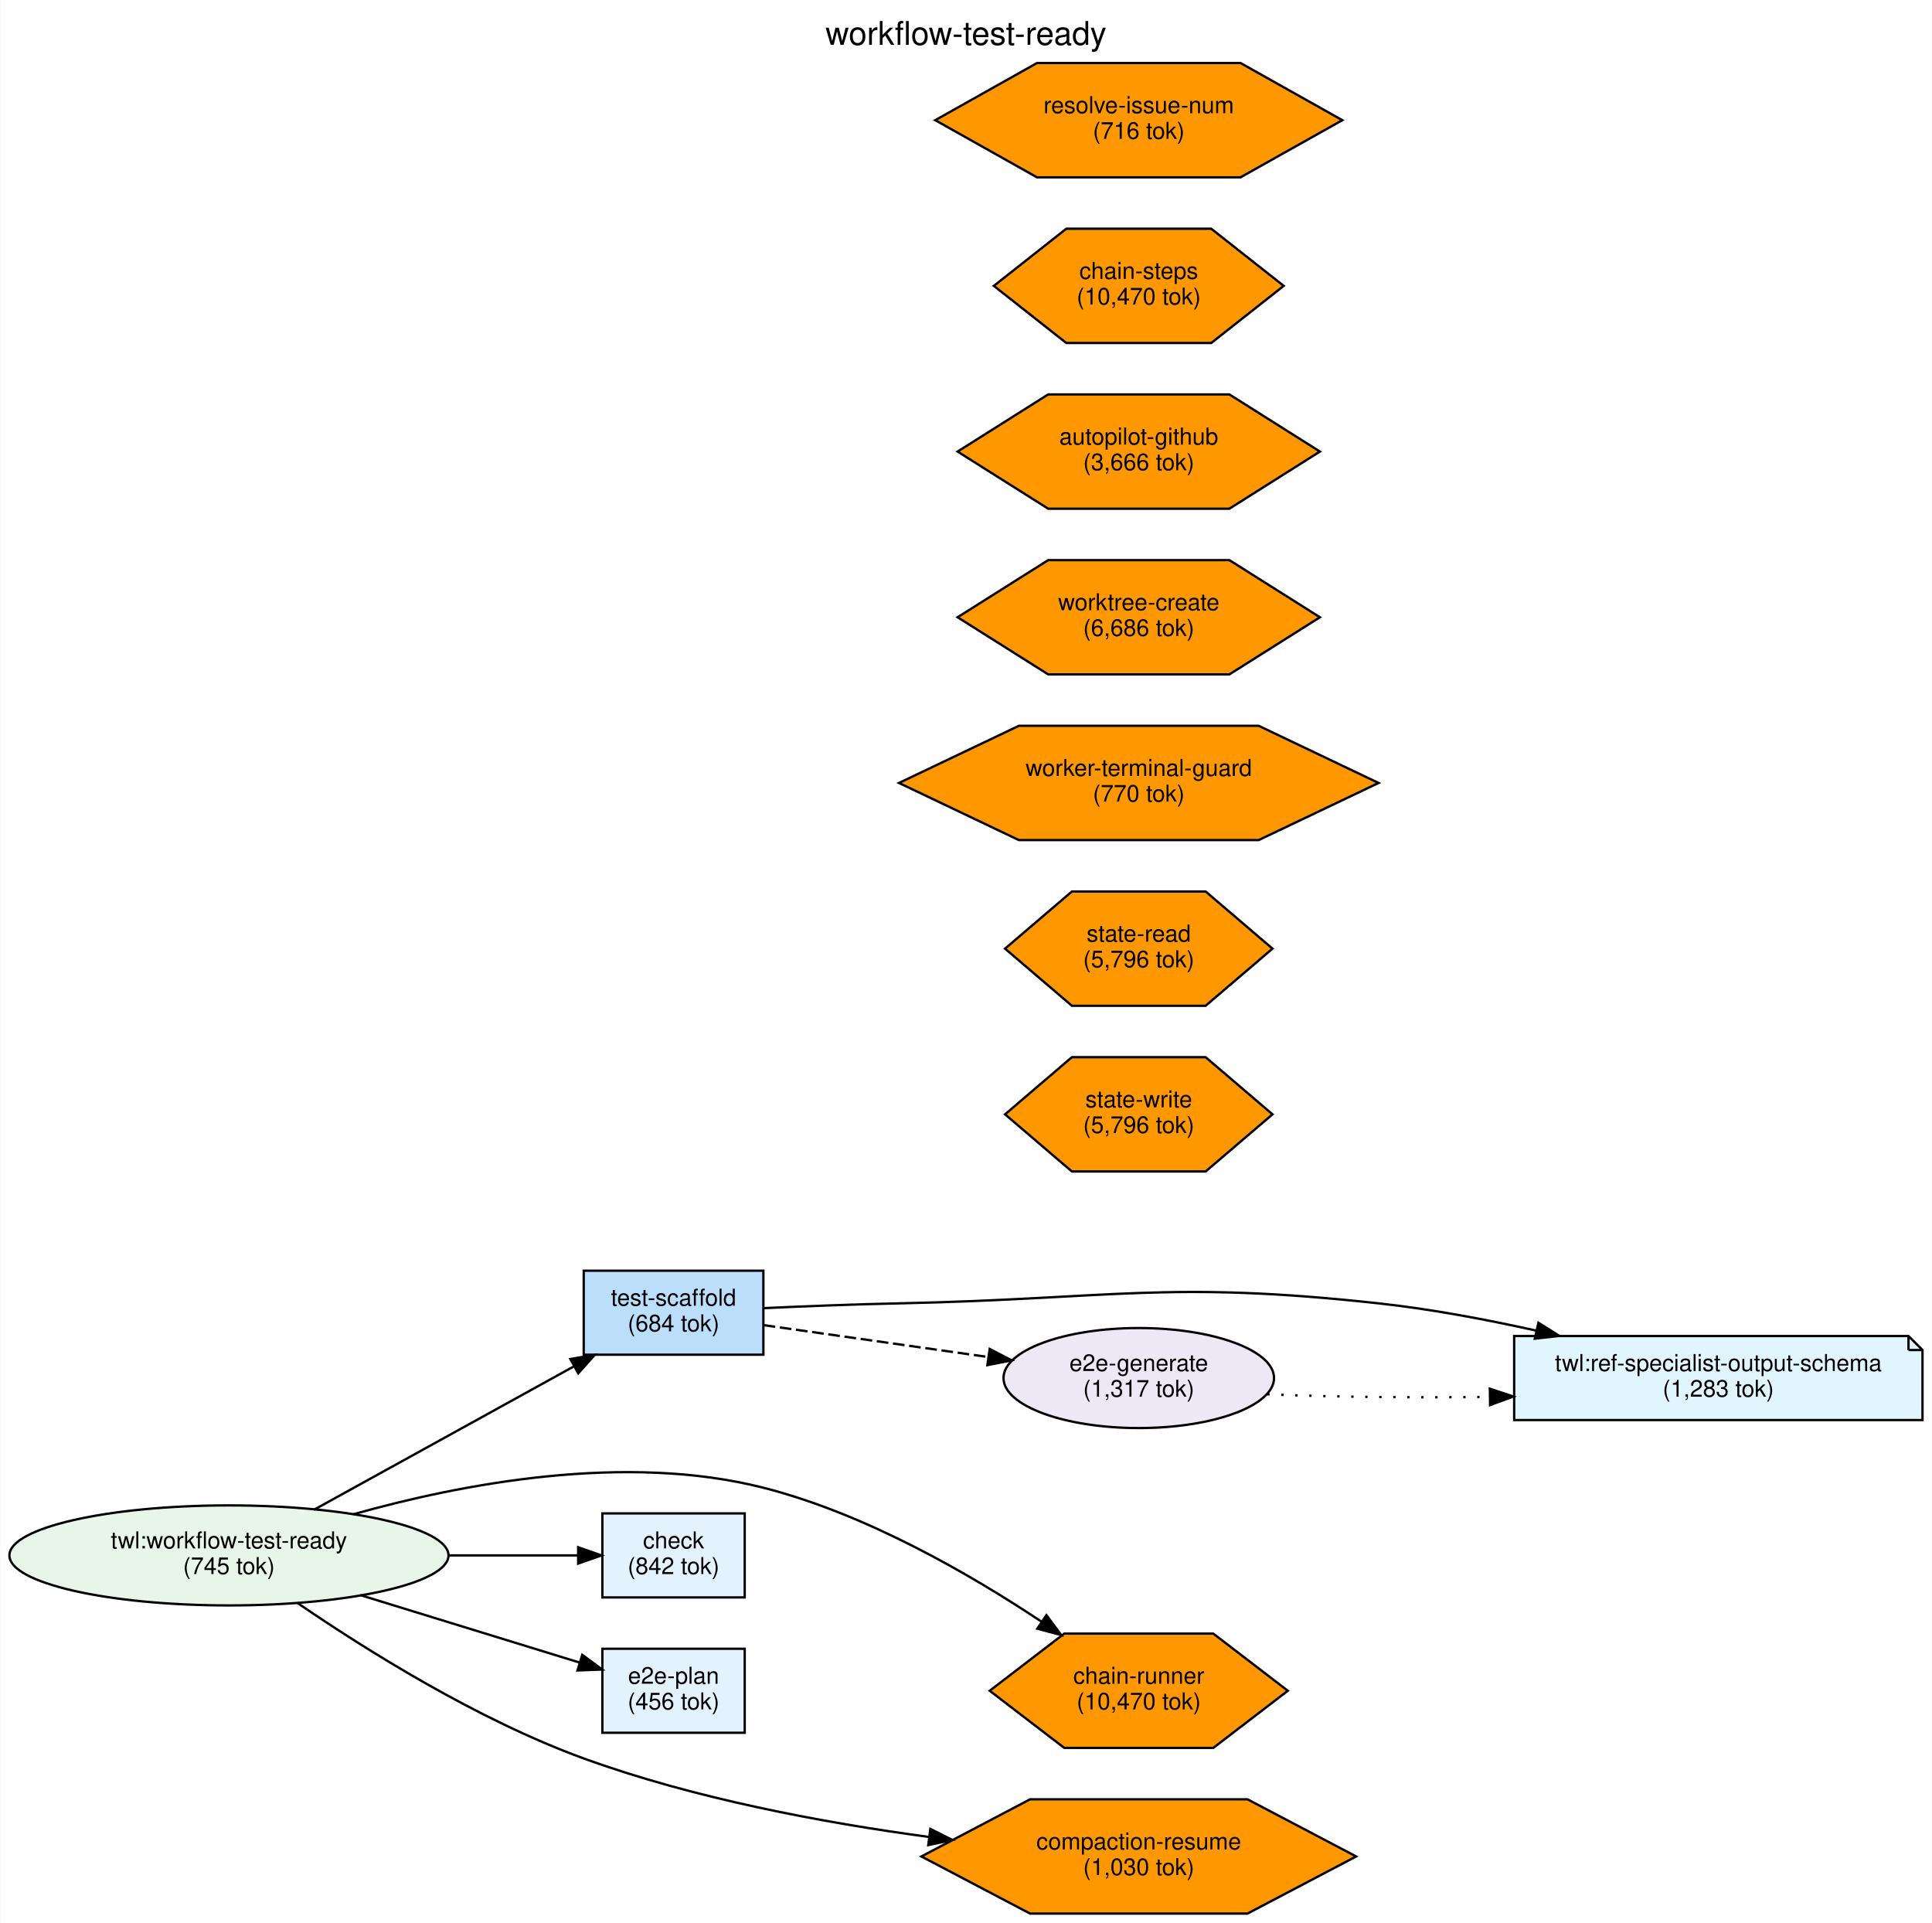
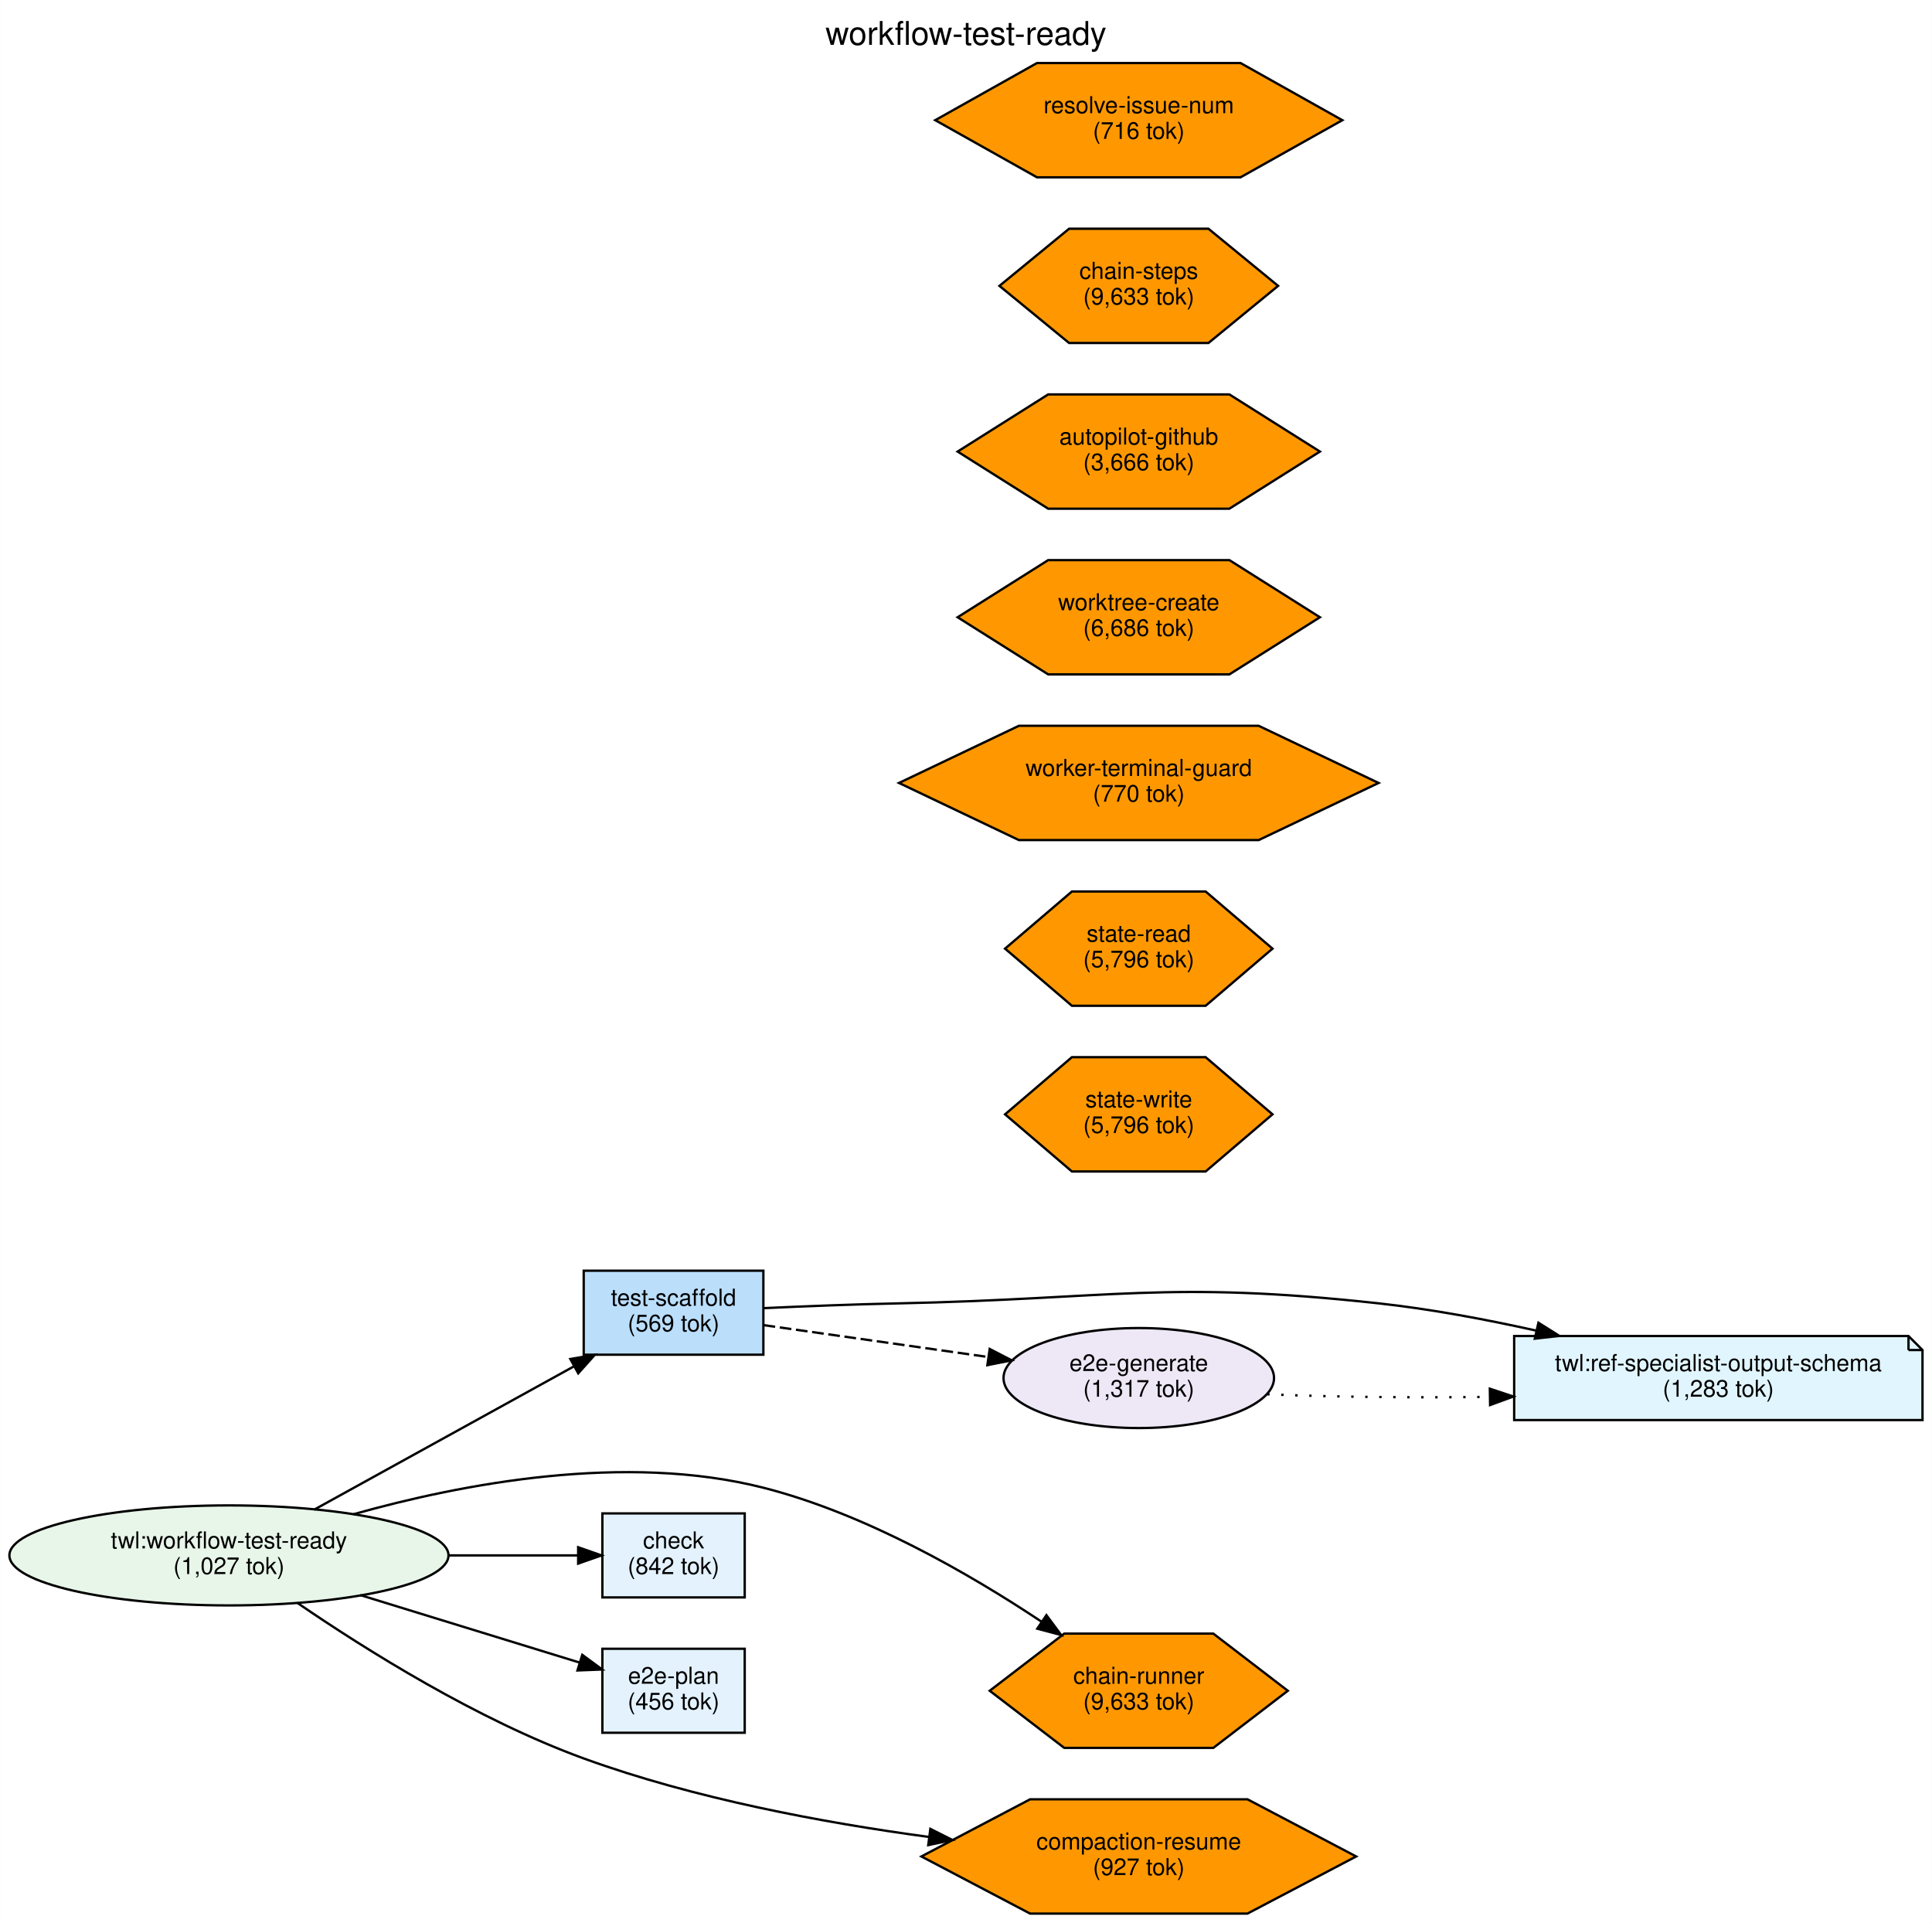
<svg xmlns="http://www.w3.org/2000/svg" width="828pt" height="824pt" viewBox="0.00 0.00 827.85 823.99">
  <g id="graph0" class="graph" transform="scale(1 1) rotate(0) translate(4 819.99)">
    <polygon fill="white" stroke="transparent" points="-4,4 -4,-819.99 823.85,-819.99 823.85,4 -4,4" />
    <text text-anchor="middle" x="409.92" y="-800.79" font-family="Helvetica,sans-Serif" font-size="14.00">workflow-test-ready</text>
    <g id="node1" class="node">
      <ellipse fill="#e8f5e9" stroke="black" cx="94.05" cy="-153.49" rx="94.09" ry="21.43" />
      <text text-anchor="middle" x="94.05" y="-156.49" font-family="Helvetica,sans-Serif" font-size="10.00">twl:workflow-test-ready</text>
-       <text text-anchor="middle" x="94.05" y="-145.49" font-family="Helvetica,sans-Serif" font-size="10.00">(745 tok)</text>
+       <text text-anchor="middle" x="94.05" y="-145.49" font-family="Helvetica,sans-Serif" font-size="10.00">(1,027 tok)</text>
    </g>
    <g id="node3" class="node">
      <polygon fill="#e3f2fd" stroke="black" points="315.09,-171.49 254.09,-171.49 254.09,-135.49 315.09,-135.49 315.09,-171.49" />
      <text text-anchor="middle" x="284.59" y="-156.49" font-family="Helvetica,sans-Serif" font-size="10.00">check</text>
      <text text-anchor="middle" x="284.59" y="-145.49" font-family="Helvetica,sans-Serif" font-size="10.00">(842 tok)</text>
    </g>
    <g id="edge2" class="edge">
      <path fill="none" stroke="black" d="M188.21,-153.49C207.7,-153.49 227.24,-153.49 243.52,-153.49" />
      <polygon fill="black" stroke="black" points="243.71,-156.99 253.71,-153.49 243.71,-149.99 243.71,-156.99" />
    </g>
    <g id="node4" class="node">
      <polygon fill="#e3f2fd" stroke="black" points="315.09,-113.49 254.09,-113.49 254.09,-77.49 315.09,-77.49 315.09,-113.49" />
      <text text-anchor="middle" x="284.59" y="-98.49" font-family="Helvetica,sans-Serif" font-size="10.00">e2e-plan</text>
      <text text-anchor="middle" x="284.59" y="-87.49" font-family="Helvetica,sans-Serif" font-size="10.00">(456 tok)</text>
    </g>
    <g id="edge3" class="edge">
      <path fill="none" stroke="black" d="M150.34,-136.48C180.54,-127.2 217.2,-115.92 244.43,-107.54" />
      <polygon fill="black" stroke="black" points="245.47,-110.88 254,-104.6 243.41,-104.19 245.47,-110.88" />
    </g>
    <g id="node5" class="node">
      <polygon fill="#bbdefb" stroke="black" points="323.09,-275.49 246.09,-275.49 246.09,-239.49 323.09,-239.49 323.09,-275.49" />
      <text text-anchor="middle" x="284.59" y="-260.49" font-family="Helvetica,sans-Serif" font-size="10.00">test-scaffold</text>
-       <text text-anchor="middle" x="284.59" y="-249.49" font-family="Helvetica,sans-Serif" font-size="10.00">(684 tok)</text>
+       <text text-anchor="middle" x="284.59" y="-249.49" font-family="Helvetica,sans-Serif" font-size="10.00">(569 tok)</text>
    </g>
    <g id="edge1" class="edge">
      <path fill="none" stroke="black" d="M130.51,-173.06C162.1,-190.48 208.36,-216 241.76,-234.42" />
      <polygon fill="black" stroke="black" points="240.36,-237.65 250.81,-239.41 243.74,-231.52 240.36,-237.65" />
    </g>
    <g id="node9" class="node">
      <polygon fill="#ff9800" stroke="black" points="547.84,-95.49 515.91,-119.98 452.03,-119.98 420.09,-95.49 452.03,-71.01 515.91,-71.01 547.84,-95.49" />
      <text text-anchor="middle" x="483.97" y="-98.49" font-family="Helvetica,sans-Serif" font-size="10.00">chain-runner</text>
-       <text text-anchor="middle" x="483.97" y="-87.49" font-family="Helvetica,sans-Serif" font-size="10.00">(10,470 tok)</text>
+       <text text-anchor="middle" x="483.97" y="-87.49" font-family="Helvetica,sans-Serif" font-size="10.00">(9,633 tok)</text>
    </g>
    <g id="edge4" class="edge">
      <path fill="none" stroke="black" d="M147.35,-171.11C194.02,-184.25 263.91,-197.55 323.09,-182.49 366.76,-171.38 411.38,-145.66 442.35,-125.05" />
      <polygon fill="black" stroke="black" points="444.39,-127.89 450.71,-119.38 440.47,-122.09 444.39,-127.89" />
    </g>
    <g id="node14" class="node">
      <polygon fill="#ff9800" stroke="black" points="577.13,-24.49 530.55,-48.98 437.39,-48.98 390.81,-24.49 437.39,-0.01 530.55,-0.01 577.13,-24.49" />
      <text text-anchor="middle" x="483.97" y="-27.49" font-family="Helvetica,sans-Serif" font-size="10.00">compaction-resume</text>
-       <text text-anchor="middle" x="483.97" y="-16.49" font-family="Helvetica,sans-Serif" font-size="10.00">(1,030 tok)</text>
+       <text text-anchor="middle" x="483.97" y="-16.49" font-family="Helvetica,sans-Serif" font-size="10.00">(927 tok)</text>
    </g>
    <g id="edge5" class="edge">
      <path fill="none" stroke="black" d="M123.37,-133.14C152.67,-113.08 200.45,-83.11 246.09,-66.49 293.43,-49.27 348.75,-38.95 394.02,-32.85" />
      <polygon fill="black" stroke="black" points="394.65,-36.3 404.11,-31.54 393.75,-29.36 394.65,-36.3" />
    </g>
    <g id="node2" class="node">
      <polygon fill="#e1f5fe" stroke="black" points="813.85,-247.49 644.85,-247.49 644.85,-211.49 819.85,-211.49 819.85,-241.49 813.85,-247.49" />
      <polyline fill="none" stroke="black" points="813.85,-247.49 813.85,-241.49 " />
      <polyline fill="none" stroke="black" points="819.85,-241.49 813.85,-241.49 " />
      <text text-anchor="middle" x="732.35" y="-232.49" font-family="Helvetica,sans-Serif" font-size="10.00">twl:ref-specialist-output-schema</text>
      <text text-anchor="middle" x="732.35" y="-221.49" font-family="Helvetica,sans-Serif" font-size="10.00">(1,283 tok)</text>
    </g>
    <g id="edge7" class="edge">
      <path fill="none" stroke="black" d="M323.23,-259.44C340.8,-260.25 362.01,-261.1 381.09,-261.49 472.52,-263.41 495.94,-271.44 586.85,-261.49 609,-259.07 632.72,-254.62 654.41,-249.79" />
      <polygon fill="black" stroke="black" points="655.25,-253.19 664.22,-247.55 653.69,-246.36 655.25,-253.19" />
    </g>
    <g id="node6" class="node">
      <ellipse fill="#ede7f6" stroke="black" cx="483.97" cy="-229.49" rx="57.97" ry="21.43" />
      <text text-anchor="middle" x="483.97" y="-232.49" font-family="Helvetica,sans-Serif" font-size="10.00">e2e-generate</text>
      <text text-anchor="middle" x="483.97" y="-221.49" font-family="Helvetica,sans-Serif" font-size="10.00">(1,317 tok)</text>
    </g>
    <g id="edge6" class="edge">
      <path fill="none" stroke="black" stroke-dasharray="5,2" d="M323.18,-252.16C350.33,-248.31 387.65,-243.02 419.4,-238.51" />
      <polygon fill="black" stroke="black" points="420.08,-241.95 429.49,-237.08 419.09,-235.02 420.08,-241.95" />
    </g>
    <g id="edge8" class="edge">
      <path fill="none" stroke="black" stroke-dasharray="1,5" d="M539.04,-222.53C566.9,-221.37 601.74,-220.99 634.09,-221.41" />
      <polygon fill="black" stroke="black" points="634.43,-224.92 644.49,-221.57 634.54,-217.92 634.43,-224.92" />
    </g>
    <g id="node7" class="node">
      <polygon fill="#ff9800" stroke="black" points="541.28,-413.49 512.62,-437.98 455.31,-437.98 426.66,-413.49 455.31,-389.01 512.62,-389.01 541.28,-413.49" />
      <text text-anchor="middle" x="483.97" y="-416.49" font-family="Helvetica,sans-Serif" font-size="10.00">state-read</text>
      <text text-anchor="middle" x="483.97" y="-405.49" font-family="Helvetica,sans-Serif" font-size="10.00">(5,796 tok)</text>
    </g>
    <g id="node8" class="node">
      <polygon fill="#ff9800" stroke="black" points="541.28,-342.49 512.62,-366.98 455.31,-366.98 426.66,-342.49 455.31,-318.01 512.62,-318.01 541.28,-342.49" />
      <text text-anchor="middle" x="483.97" y="-345.49" font-family="Helvetica,sans-Serif" font-size="10.00">state-write</text>
      <text text-anchor="middle" x="483.97" y="-334.49" font-family="Helvetica,sans-Serif" font-size="10.00">(5,796 tok)</text>
    </g>
    <g id="node10" class="node">
      <polygon fill="#ff9800" stroke="black" points="586.73,-484.49 535.35,-508.98 432.59,-508.98 381.21,-484.49 432.59,-460.01 535.35,-460.01 586.73,-484.49" />
      <text text-anchor="middle" x="483.97" y="-487.49" font-family="Helvetica,sans-Serif" font-size="10.00">worker-terminal-guard</text>
      <text text-anchor="middle" x="483.97" y="-476.49" font-family="Helvetica,sans-Serif" font-size="10.00">(770 tok)</text>
    </g>
    <g id="node11" class="node">
      <polygon fill="#ff9800" stroke="black" points="561.6,-555.49 522.79,-579.98 445.15,-579.98 406.33,-555.49 445.15,-531.01 522.79,-531.01 561.6,-555.49" />
      <text text-anchor="middle" x="483.97" y="-558.49" font-family="Helvetica,sans-Serif" font-size="10.00">worktree-create</text>
      <text text-anchor="middle" x="483.97" y="-547.49" font-family="Helvetica,sans-Serif" font-size="10.00">(6,686 tok)</text>
    </g>
    <g id="node12" class="node">
      <polygon fill="#ff9800" stroke="black" points="561.6,-626.49 522.79,-650.98 445.15,-650.98 406.33,-626.49 445.15,-602.01 522.79,-602.01 561.6,-626.49" />
      <text text-anchor="middle" x="483.97" y="-629.49" font-family="Helvetica,sans-Serif" font-size="10.00">autopilot-github</text>
      <text text-anchor="middle" x="483.97" y="-618.49" font-family="Helvetica,sans-Serif" font-size="10.00">(3,666 tok)</text>
    </g>
    <g id="node13" class="node">
-       <polygon fill="#ff9800" stroke="black" points="546.08,-697.49 515.02,-721.98 452.92,-721.98 421.86,-697.49 452.92,-673.01 515.02,-673.01 546.08,-697.49" />
+       <polygon fill="#ff9800" stroke="black" points="543.68,-697.49 513.82,-721.98 454.11,-721.98 424.26,-697.49 454.11,-673.01 513.82,-673.01 543.68,-697.49" />
      <text text-anchor="middle" x="483.97" y="-700.49" font-family="Helvetica,sans-Serif" font-size="10.00">chain-steps</text>
-       <text text-anchor="middle" x="483.97" y="-689.49" font-family="Helvetica,sans-Serif" font-size="10.00">(10,470 tok)</text>
+       <text text-anchor="middle" x="483.97" y="-689.49" font-family="Helvetica,sans-Serif" font-size="10.00">(9,633 tok)</text>
    </g>
    <g id="node15" class="node">
      <polygon fill="#ff9800" stroke="black" points="571.2,-768.49 527.58,-792.98 440.35,-792.98 396.74,-768.49 440.35,-744.01 527.58,-744.01 571.2,-768.49" />
      <text text-anchor="middle" x="483.97" y="-771.49" font-family="Helvetica,sans-Serif" font-size="10.00">resolve-issue-num</text>
      <text text-anchor="middle" x="483.97" y="-760.49" font-family="Helvetica,sans-Serif" font-size="10.00">(716 tok)</text>
    </g>
  </g>
</svg>
